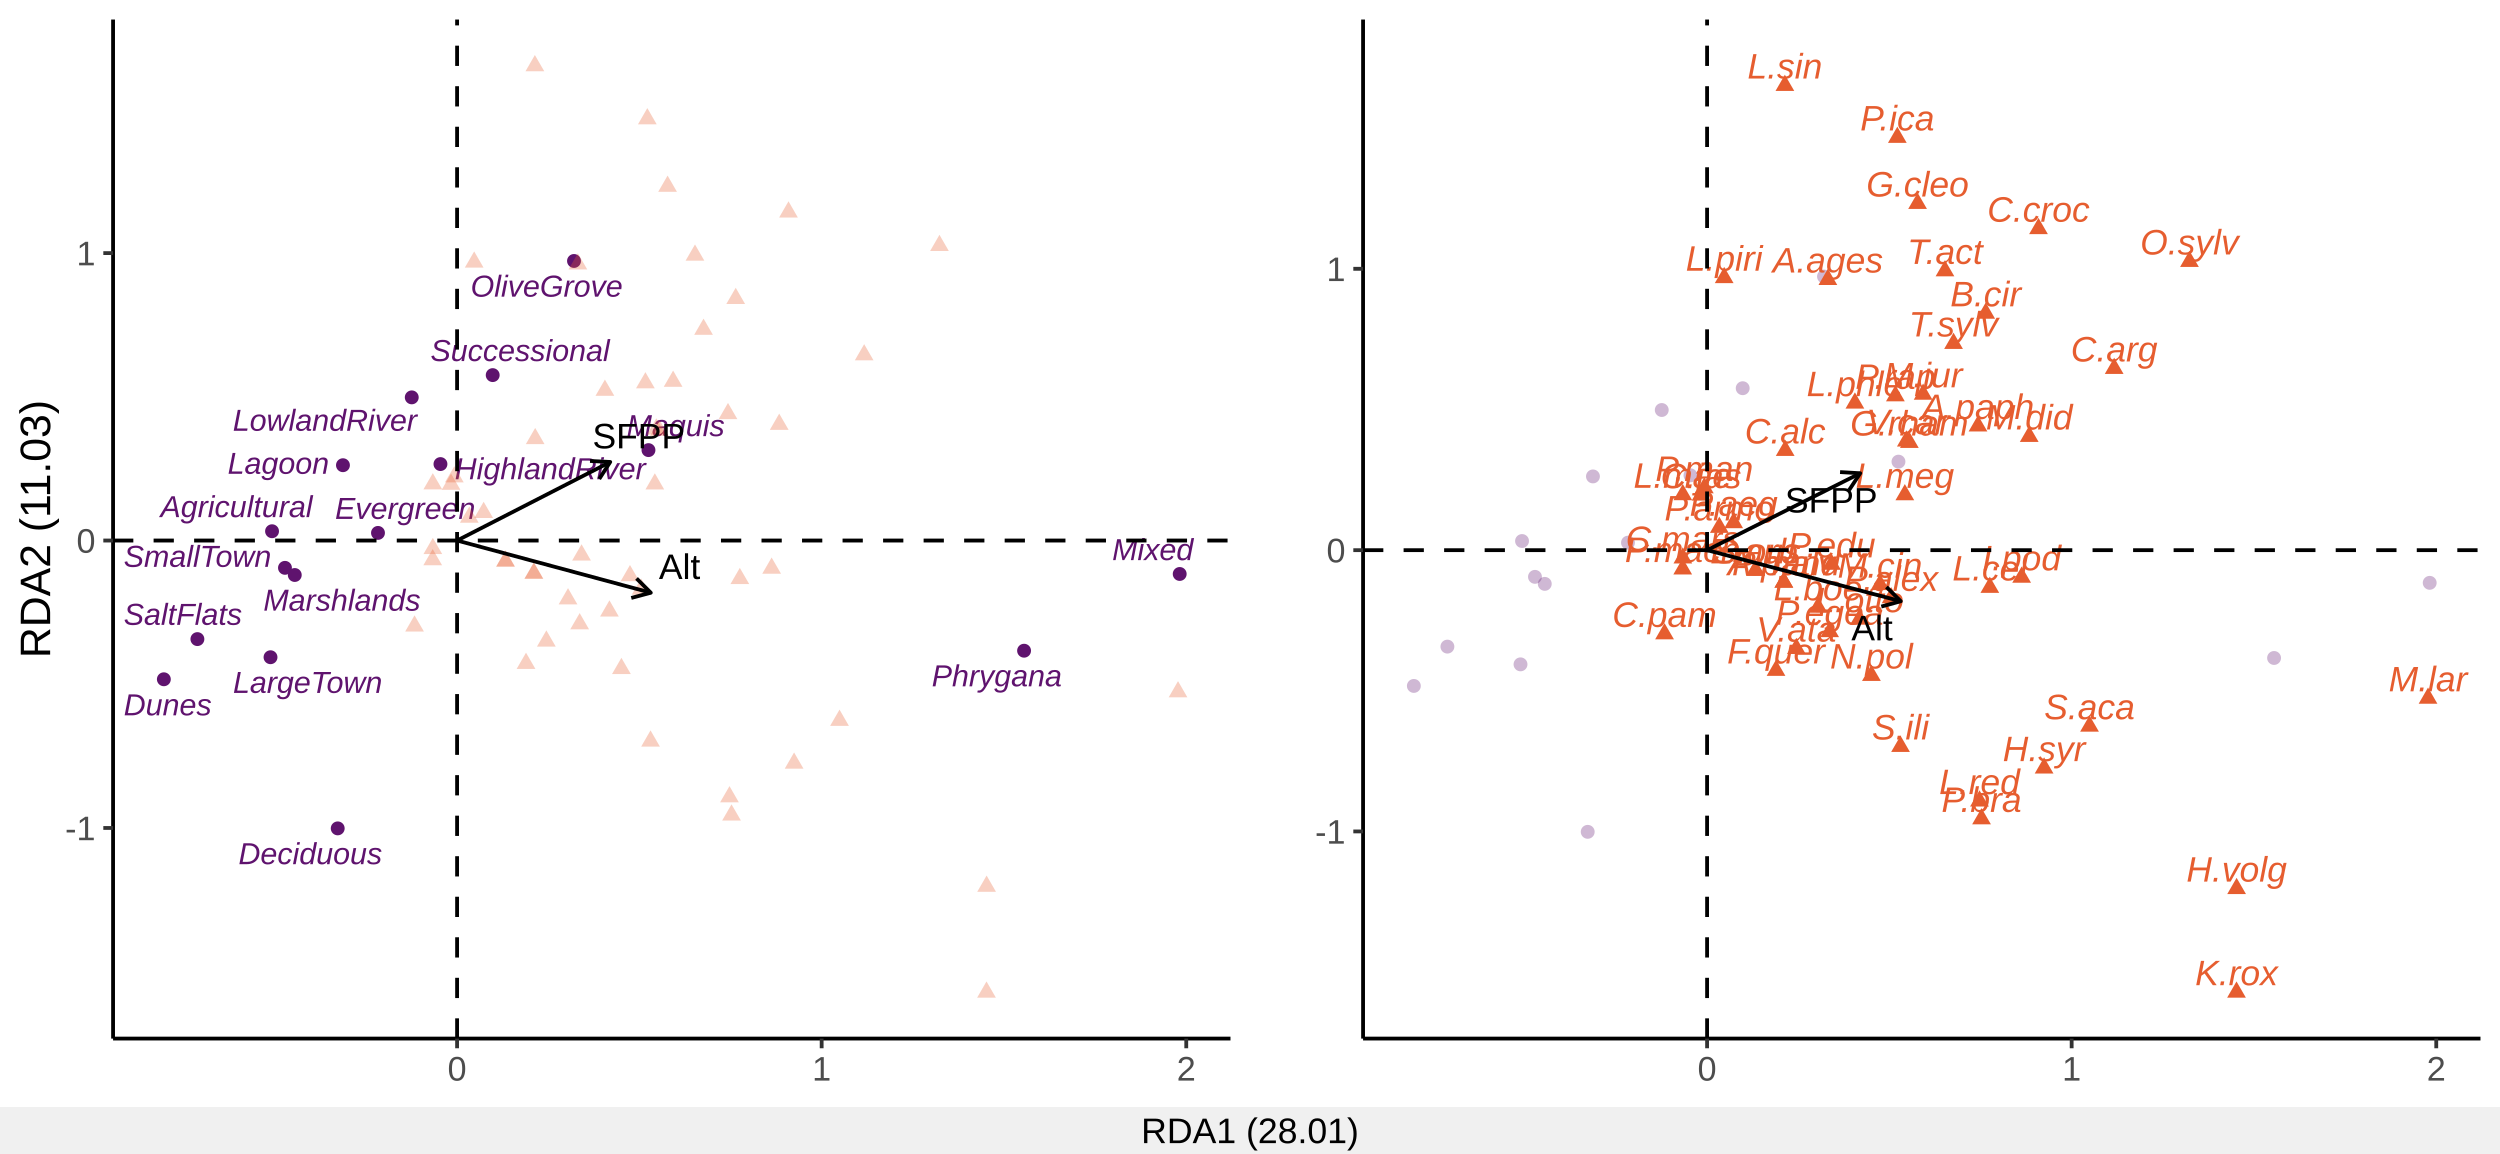
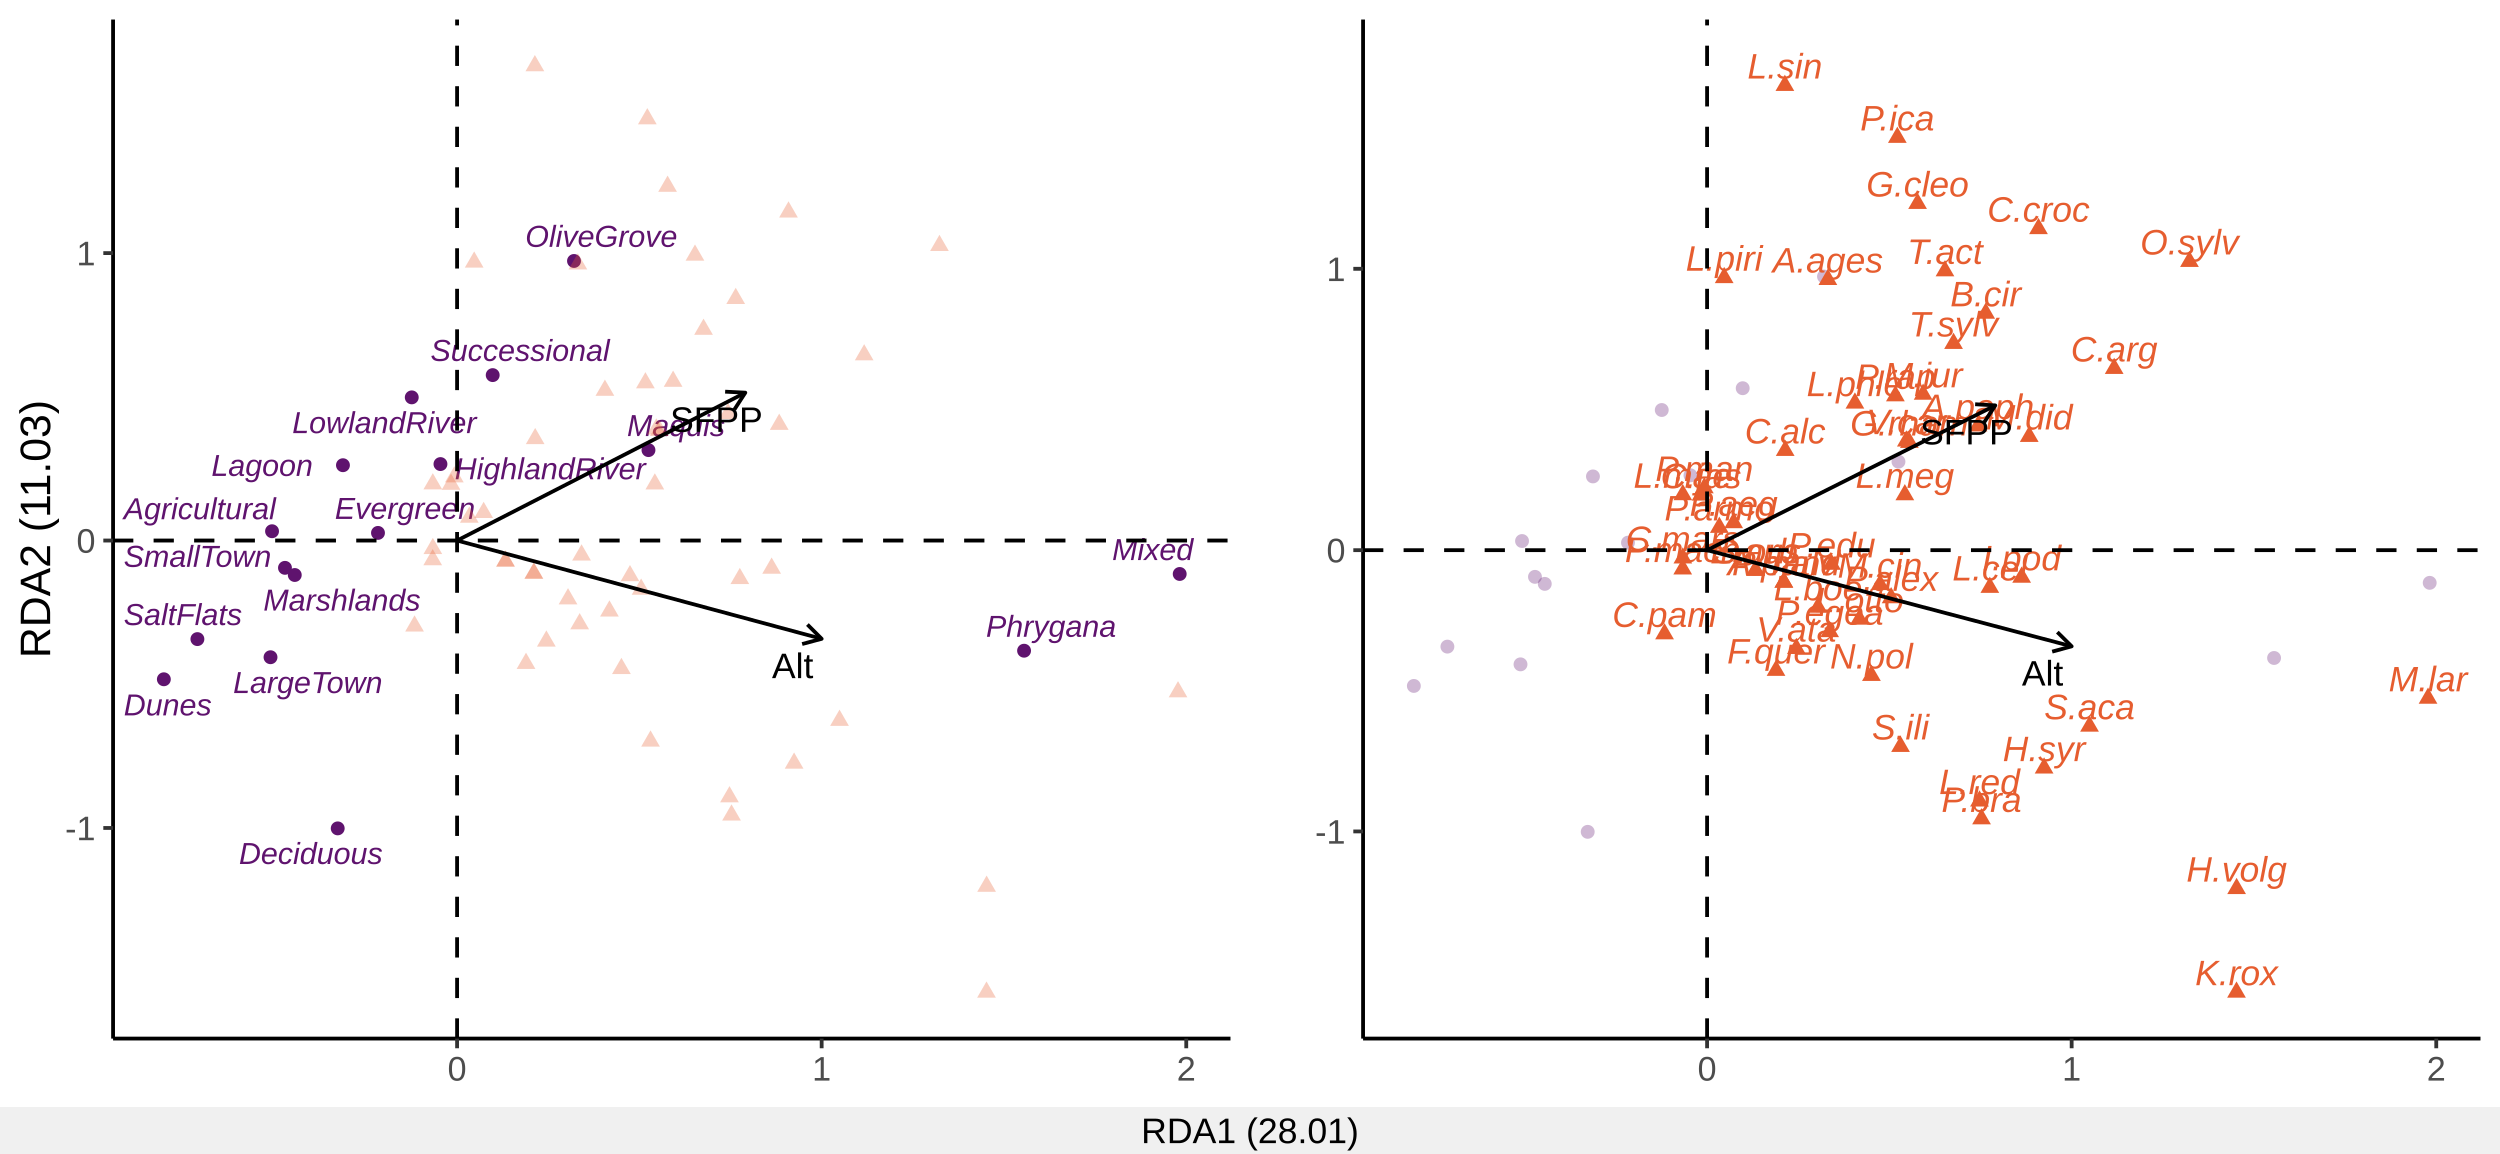
<svg xmlns="http://www.w3.org/2000/svg" width="702.00pt" height="324.00pt" viewBox="0 0 702.00 324.00">
  <g class="svglite">
    <defs>
      <style type="text/css">
    .svglite line, .svglite polyline, .svglite polygon, .svglite path, .svglite rect, .svglite circle {
      fill: none;
      stroke: #000000;
      stroke-linecap: round;
      stroke-linejoin: round;
      stroke-miterlimit: 10.00;
    }
    .svglite text {
      white-space: pre;
    }
    .svglite g.glyphgroup path {
      fill: inherit;
      stroke: none;
    }
  </style>
    </defs>
    <rect width="100%" height="100%" style="stroke: none; fill: none;" />
    <defs>
      <clipPath id="cpMC4wMHw3MDIuMDB8MC4wMHwzMjQuMDA=">
        <rect x="0.00" y="0.00" width="702.00" height="324.00" />
      </clipPath>
    </defs>
    <g clip-path="url(#cpMC4wMHw3MDIuMDB8MC4wMHwzMjQuMDA=)">
</g>
    <defs>
      <clipPath id="cpMC4wMHw3MDIuMDB8MC4wMHwzMTAuODQ=">
        <rect x="0.00" y="0.00" width="702.00" height="310.84" />
      </clipPath>
    </defs>
    <g clip-path="url(#cpMC4wMHw3MDIuMDB8MC4wMHwzMTAuODQ=)">
</g>
    <g clip-path="url(#cpMC4wMHw3MDIuMDB8MC4wMHwzMjQuMDA=)">
</g>
    <defs>
      <clipPath id="cpMC4wMHwzNTEuMDB8MC4wMHwzMTAuODQ=">
        <rect x="0" y="0.00" width="351.00" height="310.84" />
      </clipPath>
    </defs>
    <g clip-path="url(#cpMC4wMHwzNTEuMDB8MC4wMHwzMTAuODQ=)">
      <rect x="0" y="-0" width="351.00" height="310.84" style="stroke-width: 1.07; stroke: #FFFFFF; fill: #FFFFFF;" />
    </g>
    <g clip-path="url(#cpMC4wMHw3MDIuMDB8MC4wMHwzMjQuMDA=)">
</g>
    <defs>
      <clipPath id="cpMzEuNzV8MzQ1LjUyfDUuNDh8MjkxLjYz">
        <rect x="31.75" y="5.48" width="313.77" height="286.15" />
      </clipPath>
    </defs>
    <g clip-path="url(#cpMzEuNzV8MzQ1LjUyfDUuNDh8MjkxLjYz)">
      <rect x="31.75" y="5.48" width="313.77" height="286.15" style="stroke-width: 1.07; stroke: none; fill: #FFFFFF;" />
      <circle cx="106.14" cy="149.64" r="1.95" style="stroke-width: 0.71; stroke: none; fill: #5F136E;" />
      <circle cx="94.83" cy="232.61" r="1.95" style="stroke-width: 0.71; stroke: none; fill: #5F136E;" />
      <circle cx="161.18" cy="73.28" r="1.95" style="stroke-width: 0.71; stroke: none; fill: #5F136E;" />
      <circle cx="182.09" cy="126.39" r="1.95" style="stroke-width: 0.71; stroke: none; fill: #5F136E;" />
      <circle cx="287.56" cy="182.72" r="1.95" style="stroke-width: 0.71; stroke: none; fill: #5F136E;" />
      <circle cx="138.35" cy="105.33" r="1.95" style="stroke-width: 0.71; stroke: none; fill: #5F136E;" />
      <circle cx="76.39" cy="149.17" r="1.95" style="stroke-width: 0.71; stroke: none; fill: #5F136E;" />
      <circle cx="46.01" cy="190.74" r="1.95" style="stroke-width: 0.71; stroke: none; fill: #5F136E;" />
      <circle cx="82.77" cy="161.46" r="1.95" style="stroke-width: 0.71; stroke: none; fill: #5F136E;" />
      <circle cx="115.62" cy="111.58" r="1.95" style="stroke-width: 0.71; stroke: none; fill: #5F136E;" />
      <circle cx="123.68" cy="130.31" r="1.95" style="stroke-width: 0.71; stroke: none; fill: #5F136E;" />
      <circle cx="96.30" cy="130.63" r="1.95" style="stroke-width: 0.71; stroke: none; fill: #5F136E;" />
      <circle cx="55.43" cy="179.46" r="1.95" style="stroke-width: 0.71; stroke: none; fill: #5F136E;" />
      <circle cx="75.96" cy="184.55" r="1.95" style="stroke-width: 0.71; stroke: none; fill: #5F136E;" />
      <circle cx="80.02" cy="159.45" r="1.95" style="stroke-width: 0.71; stroke: none; fill: #5F136E;" />
      <circle cx="331.26" cy="161.17" r="1.95" style="stroke-width: 0.71; stroke: none; fill: #5F136E;" />
-       <text x="113.78" y="145.72" text-anchor="middle" style="font-size: 8.54px; font-style: italic;fill: #5F136E; font-family: &quot;Arial&quot;;" textLength="39.39px" lengthAdjust="spacingAndGlyphs">Evergreen</text>
-       <text x="87.13" y="242.66" text-anchor="middle" style="font-size: 8.54px; font-style: italic;fill: #5F136E; font-family: &quot;Arial&quot;;" textLength="40.33px" lengthAdjust="spacingAndGlyphs">Deciduous</text>
-       <text x="153.50" y="83.31" text-anchor="middle" style="font-size: 8.54px; font-style: italic;fill: #5F136E; font-family: &quot;Arial&quot;;" textLength="42.69px" lengthAdjust="spacingAndGlyphs">OliveGrove</text>
-       <text x="189.72" y="122.47" text-anchor="middle" style="font-size: 8.54px; font-style: italic;fill: #5F136E; font-family: &quot;Arial&quot;;" textLength="27.52px" lengthAdjust="spacingAndGlyphs">Maquis</text>
-       <text x="279.90" y="192.72" text-anchor="middle" style="font-size: 8.54px; font-style: italic;fill: #5F136E; font-family: &quot;Arial&quot;;" textLength="36.55px" lengthAdjust="spacingAndGlyphs">Phrygana</text>
-       <text x="146.04" y="101.39" text-anchor="middle" style="font-size: 8.54px; font-style: italic;fill: #5F136E; font-family: &quot;Arial&quot;;" textLength="50.28px" lengthAdjust="spacingAndGlyphs">Successional</text>
-       <text x="66.41" y="145.22" text-anchor="middle" style="font-size: 8.54px; font-style: italic;fill: #5F136E; font-family: &quot;Arial&quot;;" textLength="42.69px" lengthAdjust="spacingAndGlyphs">Agricultural</text>
-       <text x="47.08" y="200.87" text-anchor="middle" style="font-size: 8.54px; font-style: italic;fill: #5F136E; font-family: &quot;Arial&quot;;" textLength="24.67px" lengthAdjust="spacingAndGlyphs">Dunes</text>
-       <text x="96.01" y="171.48" text-anchor="middle" style="font-size: 8.54px; font-style: italic;fill: #5F136E; font-family: &quot;Arial&quot;;" textLength="44.12px" lengthAdjust="spacingAndGlyphs">Marshlands</text>
-       <text x="91.23" y="120.96" text-anchor="middle" style="font-size: 8.54px; font-style: italic;fill: #5F136E; font-family: &quot;Arial&quot;;" textLength="51.70px" lengthAdjust="spacingAndGlyphs">LowlandRiver</text>
-       <text x="154.49" y="134.57" text-anchor="middle" style="font-size: 8.54px; font-style: italic;fill: #5F136E; font-family: &quot;Arial&quot;;" textLength="53.59px" lengthAdjust="spacingAndGlyphs">HighlandRiver</text>
-       <text x="78.16" y="133.05" text-anchor="middle" style="font-size: 8.54px; font-style: italic;fill: #5F136E; font-family: &quot;Arial&quot;;" textLength="28.50px" lengthAdjust="spacingAndGlyphs">Lagoon</text>
-       <text x="51.35" y="175.46" text-anchor="middle" style="font-size: 8.54px; font-style: italic;fill: #5F136E; font-family: &quot;Arial&quot;;" textLength="33.20px" lengthAdjust="spacingAndGlyphs">SaltFlats</text>
-       <text x="86.39" y="194.57" text-anchor="middle" style="font-size: 8.54px; font-style: italic;fill: #5F136E; font-family: &quot;Arial&quot;;" textLength="41.94px" lengthAdjust="spacingAndGlyphs">LargeTown</text>
+       <text x="113.72" y="145.71" text-anchor="middle" style="font-size: 8.54px; font-style: italic;fill: #5F136E; font-family: &quot;Arial&quot;;" textLength="39.39px" lengthAdjust="spacingAndGlyphs">Evergreen</text>
+       <text x="87.27" y="242.61" text-anchor="middle" style="font-size: 8.54px; font-style: italic;fill: #5F136E; font-family: &quot;Arial&quot;;" textLength="40.33px" lengthAdjust="spacingAndGlyphs">Deciduous</text>
+       <text x="168.85" y="69.32" text-anchor="middle" style="font-size: 8.54px; font-style: italic;fill: #5F136E; font-family: &quot;Arial&quot;;" textLength="42.69px" lengthAdjust="spacingAndGlyphs">OliveGrove</text>
+       <text x="189.82" y="122.45" text-anchor="middle" style="font-size: 8.54px; font-style: italic;fill: #5F136E; font-family: &quot;Arial&quot;;" textLength="27.52px" lengthAdjust="spacingAndGlyphs">Maquis</text>
+       <text x="295.14" y="178.82" text-anchor="middle" style="font-size: 8.54px; font-style: italic;fill: #5F136E; font-family: &quot;Arial&quot;;" textLength="36.55px" lengthAdjust="spacingAndGlyphs">Phrygana</text>
+       <text x="146.04" y="101.36" text-anchor="middle" style="font-size: 8.54px; font-style: italic;fill: #5F136E; font-family: &quot;Arial&quot;;" textLength="50.28px" lengthAdjust="spacingAndGlyphs">Successional</text>
+       <text x="56.09" y="145.80" text-anchor="middle" style="font-size: 8.54px; font-style: italic;fill: #5F136E; font-family: &quot;Arial&quot;;" textLength="42.69px" lengthAdjust="spacingAndGlyphs">Agricultural</text>
+       <text x="47.09" y="200.89" text-anchor="middle" style="font-size: 8.54px; font-style: italic;fill: #5F136E; font-family: &quot;Arial&quot;;" textLength="24.67px" lengthAdjust="spacingAndGlyphs">Dunes</text>
+       <text x="96.01" y="171.46" text-anchor="middle" style="font-size: 8.54px; font-style: italic;fill: #5F136E; font-family: &quot;Arial&quot;;" textLength="44.12px" lengthAdjust="spacingAndGlyphs">Marshlands</text>
+       <text x="107.92" y="121.63" text-anchor="middle" style="font-size: 8.54px; font-style: italic;fill: #5F136E; font-family: &quot;Arial&quot;;" textLength="51.70px" lengthAdjust="spacingAndGlyphs">LowlandRiver</text>
+       <text x="154.49" y="134.58" text-anchor="middle" style="font-size: 8.54px; font-style: italic;fill: #5F136E; font-family: &quot;Arial&quot;;" textLength="53.59px" lengthAdjust="spacingAndGlyphs">HighlandRiver</text>
+       <text x="73.60" y="133.65" text-anchor="middle" style="font-size: 8.54px; font-style: italic;fill: #5F136E; font-family: &quot;Arial&quot;;" textLength="28.50px" lengthAdjust="spacingAndGlyphs">Lagoon</text>
+       <text x="51.35" y="175.52" text-anchor="middle" style="font-size: 8.54px; font-style: italic;fill: #5F136E; font-family: &quot;Arial&quot;;" textLength="33.20px" lengthAdjust="spacingAndGlyphs">SaltFlats</text>
+       <text x="86.43" y="194.61" text-anchor="middle" style="font-size: 8.54px; font-style: italic;fill: #5F136E; font-family: &quot;Arial&quot;;" textLength="41.94px" lengthAdjust="spacingAndGlyphs">LargeTown</text>
      <text x="55.46" y="159.18" text-anchor="middle" style="font-size: 8.54px; font-style: italic;fill: #5F136E; font-family: &quot;Arial&quot;;" textLength="41.42px" lengthAdjust="spacingAndGlyphs">SmallTown</text>
-       <text x="323.68" y="157.28" text-anchor="middle" style="font-size: 8.54px; font-style: italic;fill: #5F136E; font-family: &quot;Arial&quot;;" textLength="22.77px" lengthAdjust="spacingAndGlyphs">Mixed</text>
+       <text x="323.67" y="157.27" text-anchor="middle" style="font-size: 8.54px; font-style: italic;fill: #5F136E; font-family: &quot;Arial&quot;;" textLength="22.77px" lengthAdjust="spacingAndGlyphs">Mixed</text>
      <polygon points="189.01,104.05 191.64,108.61 186.38,108.61 " style="stroke-width: 0.71; stroke: none; fill: #E65D2F; fill-opacity: 0.30;" />
      <polygon points="187.46,49.30 190.09,53.86 184.82,53.86 " style="stroke-width: 0.71; stroke: none; fill: #E65D2F; fill-opacity: 0.30;" />
      <polygon points="330.79,191.26 333.42,195.82 328.16,195.82 " style="stroke-width: 0.71; stroke: none; fill: #E65D2F; fill-opacity: 0.30;" />
      <polygon points="205.41,225.85 208.05,230.41 202.78,230.41 " style="stroke-width: 0.71; stroke: none; fill: #E65D2F; fill-opacity: 0.30;" />
      <polygon points="181.77,30.35 184.40,34.91 179.14,34.91 " style="stroke-width: 0.71; stroke: none; fill: #E65D2F; fill-opacity: 0.30;" />
      <polygon points="195.15,68.64 197.78,73.20 192.51,73.20 " style="stroke-width: 0.71; stroke: none; fill: #E65D2F; fill-opacity: 0.30;" />
      <polygon points="221.41,56.52 224.04,61.08 218.78,61.08 " style="stroke-width: 0.71; stroke: none; fill: #E65D2F; fill-opacity: 0.30;" />
      <polygon points="206.59,80.80 209.22,85.36 203.95,85.36 " style="stroke-width: 0.71; stroke: none; fill: #E65D2F; fill-opacity: 0.30;" />
      <polygon points="263.80,65.93 266.43,70.49 261.17,70.49 " style="stroke-width: 0.71; stroke: none; fill: #E65D2F; fill-opacity: 0.30;" />
      <polygon points="150.19,15.45 152.83,20.01 147.56,20.01 " style="stroke-width: 0.71; stroke: none; fill: #E65D2F; fill-opacity: 0.30;" />
      <polygon points="242.66,96.63 245.29,101.19 240.03,101.19 " style="stroke-width: 0.71; stroke: none; fill: #E65D2F; fill-opacity: 0.30;" />
      <polygon points="277.01,275.58 279.64,280.14 274.38,280.14 " style="stroke-width: 0.71; stroke: none; fill: #E65D2F; fill-opacity: 0.30;" />
      <polygon points="197.55,89.46 200.19,94.02 194.92,94.02 " style="stroke-width: 0.71; stroke: none; fill: #E65D2F; fill-opacity: 0.30;" />
      <polygon points="277.04,245.85 279.67,250.41 274.41,250.41 " style="stroke-width: 0.71; stroke: none; fill: #E65D2F; fill-opacity: 0.30;" />
      <polygon points="169.86,106.58 172.49,111.14 167.22,111.14 " style="stroke-width: 0.71; stroke: none; fill: #E65D2F; fill-opacity: 0.30;" />
      <polygon points="162.26,71.11 164.90,75.67 159.63,75.67 " style="stroke-width: 0.71; stroke: none; fill: #E65D2F; fill-opacity: 0.30;" />
      <polygon points="218.80,116.14 221.44,120.70 216.17,120.70 " style="stroke-width: 0.71; stroke: none; fill: #E65D2F; fill-opacity: 0.30;" />
      <polygon points="204.42,113.14 207.05,117.70 201.79,117.70 " style="stroke-width: 0.71; stroke: none; fill: #E65D2F; fill-opacity: 0.30;" />
      <polygon points="181.23,104.49 183.86,109.05 178.59,109.05 " style="stroke-width: 0.71; stroke: none; fill: #E65D2F; fill-opacity: 0.30;" />
      <polygon points="204.84,220.74 207.47,225.30 202.20,225.30 " style="stroke-width: 0.71; stroke: none; fill: #E65D2F; fill-opacity: 0.30;" />
      <polygon points="184.30,117.46 186.93,122.02 181.67,122.02 " style="stroke-width: 0.71; stroke: none; fill: #E65D2F; fill-opacity: 0.30;" />
      <polygon points="207.74,159.45 210.38,164.01 205.11,164.01 " style="stroke-width: 0.71; stroke: none; fill: #E65D2F; fill-opacity: 0.30;" />
      <polygon points="235.74,199.26 238.37,203.82 233.10,203.82 " style="stroke-width: 0.71; stroke: none; fill: #E65D2F; fill-opacity: 0.30;" />
      <polygon points="185.15,117.87 187.78,122.43 182.52,122.43 " style="stroke-width: 0.71; stroke: none; fill: #E65D2F; fill-opacity: 0.30;" />
      <polygon points="133.15,70.59 135.78,75.15 130.52,75.15 " style="stroke-width: 0.71; stroke: none; fill: #E65D2F; fill-opacity: 0.30;" />
      <polygon points="222.98,211.29 225.62,215.85 220.35,215.85 " style="stroke-width: 0.71; stroke: none; fill: #E65D2F; fill-opacity: 0.30;" />
      <polygon points="216.67,156.54 219.31,161.10 214.04,161.10 " style="stroke-width: 0.71; stroke: none; fill: #E65D2F; fill-opacity: 0.30;" />
      <polygon points="183.88,132.89 186.51,137.45 181.24,137.45 " style="stroke-width: 0.71; stroke: none; fill: #E65D2F; fill-opacity: 0.30;" />
      <polygon points="182.67,205.08 185.30,209.64 180.04,209.64 " style="stroke-width: 0.71; stroke: none; fill: #E65D2F; fill-opacity: 0.30;" />
      <polygon points="176.90,158.65 179.53,163.21 174.27,163.21 " style="stroke-width: 0.71; stroke: none; fill: #E65D2F; fill-opacity: 0.30;" />
      <polygon points="153.42,177.00 156.05,181.56 150.78,181.56 " style="stroke-width: 0.71; stroke: none; fill: #E65D2F; fill-opacity: 0.30;" />
      <polygon points="135.81,140.89 138.45,145.45 133.18,145.45 " style="stroke-width: 0.71; stroke: none; fill: #E65D2F; fill-opacity: 0.30;" />
      <polygon points="174.49,184.71 177.13,189.27 171.86,189.27 " style="stroke-width: 0.71; stroke: none; fill: #E65D2F; fill-opacity: 0.30;" />
      <polygon points="162.77,172.15 165.40,176.71 160.13,176.71 " style="stroke-width: 0.71; stroke: none; fill: #E65D2F; fill-opacity: 0.30;" />
      <polygon points="126.65,132.98 129.28,137.54 124.02,137.54 " style="stroke-width: 0.71; stroke: none; fill: #E65D2F; fill-opacity: 0.30;" />
      <polygon points="180.03,162.44 182.66,167.00 177.39,167.00 " style="stroke-width: 0.71; stroke: none; fill: #E65D2F; fill-opacity: 0.30;" />
      <polygon points="150.28,120.16 152.91,124.72 147.65,124.72 " style="stroke-width: 0.71; stroke: none; fill: #E65D2F; fill-opacity: 0.30;" />
      <polygon points="163.30,152.83 165.93,157.39 160.66,157.39 " style="stroke-width: 0.71; stroke: none; fill: #E65D2F; fill-opacity: 0.30;" />
      <polygon points="121.54,151.02 124.17,155.58 118.91,155.58 " style="stroke-width: 0.71; stroke: none; fill: #E65D2F; fill-opacity: 0.30;" />
      <polygon points="116.40,172.78 119.04,177.34 113.77,177.34 " style="stroke-width: 0.71; stroke: none; fill: #E65D2F; fill-opacity: 0.30;" />
      <polygon points="171.13,168.57 173.76,173.13 168.50,173.13 " style="stroke-width: 0.71; stroke: none; fill: #E65D2F; fill-opacity: 0.30;" />
      <polygon points="121.53,132.86 124.17,137.42 118.90,137.42 " style="stroke-width: 0.71; stroke: none; fill: #E65D2F; fill-opacity: 0.30;" />
      <polygon points="147.71,183.27 150.34,187.83 145.07,187.83 " style="stroke-width: 0.71; stroke: none; fill: #E65D2F; fill-opacity: 0.30;" />
      <polygon points="159.50,165.15 162.13,169.71 156.87,169.71 " style="stroke-width: 0.71; stroke: none; fill: #E65D2F; fill-opacity: 0.30;" />
      <polygon points="149.91,157.95 152.54,162.51 147.27,162.51 " style="stroke-width: 0.71; stroke: none; fill: #E65D2F; fill-opacity: 0.30;" />
      <polygon points="127.58,130.90 130.21,135.46 124.94,135.46 " style="stroke-width: 0.71; stroke: none; fill: #E65D2F; fill-opacity: 0.30;" />
      <polygon points="149.91,157.95 152.54,162.51 147.27,162.51 " style="stroke-width: 0.71; stroke: none; fill: #E65D2F; fill-opacity: 0.30;" />
      <polygon points="121.50,154.17 124.14,158.73 118.87,158.73 " style="stroke-width: 0.71; stroke: none; fill: #E65D2F; fill-opacity: 0.30;" />
      <polygon points="131.78,142.23 134.41,146.79 129.15,146.79 " style="stroke-width: 0.71; stroke: none; fill: #E65D2F; fill-opacity: 0.30;" />
      <polygon points="141.95,154.55 144.58,159.11 139.32,159.11 " style="stroke-width: 0.71; stroke: none; fill: #E65D2F; fill-opacity: 0.30;" />
      <polygon points="141.95,154.55 144.58,159.11 139.32,159.11 " style="stroke-width: 0.71; stroke: none; fill: #E65D2F; fill-opacity: 0.30;" />
-       <line x1="128.35" y1="151.78" x2="182.74" y2="166.44" style="stroke-width: 1.07; stroke-linecap: butt;" />
-       <polyline points="177.26,167.90 182.74,166.44 178.74,162.43 " style="stroke-width: 1.07; stroke-linecap: butt;" />
-       <line x1="128.35" y1="151.78" x2="171.35" y2="129.72" style="stroke-width: 1.07; stroke-linecap: butt;" />
-       <polyline points="168.27,134.49 171.35,129.72 165.68,129.44 " style="stroke-width: 1.07; stroke-linecap: butt;" />
-       <text x="190.83" y="162.58" text-anchor="middle" style="font-size: 9.96px; font-family: &quot;Arial&quot;;" textLength="11.62px" lengthAdjust="spacingAndGlyphs">Alt</text>
-       <text x="179.38" y="125.90" text-anchor="middle" style="font-size: 9.96px; font-family: &quot;Arial&quot;;" textLength="26.00px" lengthAdjust="spacingAndGlyphs">SFPP</text>
+       <line x1="128.35" y1="151.78" x2="230.72" y2="179.38" style="stroke-width: 1.07; stroke-linecap: butt;" />
+       <polyline points="225.24,180.84 230.72,179.38 226.72,175.37 " style="stroke-width: 1.07; stroke-linecap: butt;" />
+       <line x1="128.35" y1="151.78" x2="209.28" y2="110.26" style="stroke-width: 1.07; stroke-linecap: butt;" />
+       <polyline points="206.20,115.02 209.28,110.26 203.62,109.98 " style="stroke-width: 1.07; stroke-linecap: butt;" />
+       <text x="222.58" y="190.42" text-anchor="middle" style="font-size: 9.96px; font-family: &quot;Arial&quot;;" textLength="11.62px" lengthAdjust="spacingAndGlyphs">Alt</text>
+       <text x="201.18" y="121.27" text-anchor="middle" style="font-size: 9.96px; font-family: &quot;Arial&quot;;" textLength="26.00px" lengthAdjust="spacingAndGlyphs">SFPP</text>
      <line x1="31.75" y1="151.78" x2="345.52" y2="151.78" style="stroke-width: 1.07; stroke-dasharray: 5.69,5.69; stroke-linecap: butt;" />
      <line x1="128.35" y1="291.63" x2="128.35" y2="5.48" style="stroke-width: 1.07; stroke-dasharray: 5.69,5.69; stroke-linecap: butt;" />
    </g>
    <g clip-path="url(#cpMC4wMHw3MDIuMDB8MC4wMHwzMjQuMDA=)">
      <polyline points="31.75,291.63 31.75,5.48 " style="stroke-width: 1.07; stroke-linecap: butt;" />
      <text x="26.82" y="235.93" text-anchor="end" style="font-size: 9.60px;fill: #4D4D4D; font-family: &quot;Arial&quot;;" textLength="8.52px" lengthAdjust="spacingAndGlyphs">-1</text>
      <text x="26.82" y="155.21" text-anchor="end" style="font-size: 9.60px;fill: #4D4D4D; font-family: &quot;Arial&quot;;" textLength="5.33px" lengthAdjust="spacingAndGlyphs">0</text>
      <text x="26.82" y="74.50" text-anchor="end" style="font-size: 9.60px;fill: #4D4D4D; font-family: &quot;Arial&quot;;" textLength="5.33px" lengthAdjust="spacingAndGlyphs">1</text>
      <polyline points="29.01,232.49 31.75,232.49 " style="stroke-width: 1.07; stroke: #333333; stroke-linecap: butt;" />
      <polyline points="29.01,151.78 31.75,151.78 " style="stroke-width: 1.07; stroke: #333333; stroke-linecap: butt;" />
      <polyline points="29.01,71.07 31.75,71.07 " style="stroke-width: 1.07; stroke: #333333; stroke-linecap: butt;" />
      <polyline points="31.75,291.63 345.52,291.63 " style="stroke-width: 1.07; stroke-linecap: butt;" />
      <polyline points="128.35,294.36 128.35,291.63 " style="stroke-width: 1.07; stroke: #333333; stroke-linecap: butt;" />
      <polyline points="230.72,294.36 230.72,291.63 " style="stroke-width: 1.07; stroke: #333333; stroke-linecap: butt;" />
      <polyline points="333.10,294.36 333.10,291.63 " style="stroke-width: 1.07; stroke: #333333; stroke-linecap: butt;" />
      <text x="128.35" y="303.43" text-anchor="middle" style="font-size: 9.60px;fill: #4D4D4D; font-family: &quot;Arial&quot;;" textLength="5.33px" lengthAdjust="spacingAndGlyphs">0</text>
      <text x="230.72" y="303.43" text-anchor="middle" style="font-size: 9.60px;fill: #4D4D4D; font-family: &quot;Arial&quot;;" textLength="5.33px" lengthAdjust="spacingAndGlyphs">1</text>
      <text x="333.10" y="303.43" text-anchor="middle" style="font-size: 9.60px;fill: #4D4D4D; font-family: &quot;Arial&quot;;" textLength="5.33px" lengthAdjust="spacingAndGlyphs">2</text>
      <text transform="translate(14.08,148.55) rotate(-90)" text-anchor="middle" style="font-size: 12.00px; font-family: &quot;Arial&quot;;" textLength="72.47px" lengthAdjust="spacingAndGlyphs">RDA2 (11.03)</text>
    </g>
    <defs>
      <clipPath id="cpMzUxLjAwfDcwMi4wMHwwLjAwfDMxMC44NA==">
        <rect x="351.00" y="0.00" width="351.00" height="310.84" />
      </clipPath>
    </defs>
    <g clip-path="url(#cpMzUxLjAwfDcwMi4wMHwwLjAwfDMxMC44NA==)">
      <rect x="351.00" y="-0" width="351.00" height="310.84" style="stroke-width: 1.07; stroke: #FFFFFF; fill: #FFFFFF;" />
    </g>
    <g clip-path="url(#cpMC4wMHw3MDIuMDB8MC4wMHwzMjQuMDA=)">
</g>
    <defs>
      <clipPath id="cpMzgyLjc1fDY5Ni41Mnw1LjQ4fDI5MS42Mw==">
        <rect x="382.75" y="5.48" width="313.77" height="286.15" />
      </clipPath>
    </defs>
    <g clip-path="url(#cpMzgyLjc1fDY5Ni41Mnw1LjQ4fDI5MS42Mw==)">
      <rect x="382.75" y="5.48" width="313.77" height="286.15" style="stroke-width: 1.07; stroke: none; fill: #FFFFFF;" />
      <circle cx="457.14" cy="152.38" r="1.95" style="stroke-width: 0.71; stroke: none; fill: #5F136E; fill-opacity: 0.30;" />
      <circle cx="445.83" cy="233.58" r="1.95" style="stroke-width: 0.71; stroke: none; fill: #5F136E; fill-opacity: 0.30;" />
      <circle cx="512.18" cy="77.65" r="1.95" style="stroke-width: 0.71; stroke: none; fill: #5F136E; fill-opacity: 0.30;" />
      <circle cx="533.09" cy="129.63" r="1.95" style="stroke-width: 0.71; stroke: none; fill: #5F136E; fill-opacity: 0.30;" />
      <circle cx="638.56" cy="184.76" r="1.95" style="stroke-width: 0.71; stroke: none; fill: #5F136E; fill-opacity: 0.30;" />
      <circle cx="489.35" cy="109.01" r="1.95" style="stroke-width: 0.71; stroke: none; fill: #5F136E; fill-opacity: 0.30;" />
      <circle cx="427.39" cy="151.92" r="1.95" style="stroke-width: 0.71; stroke: none; fill: #5F136E; fill-opacity: 0.30;" />
      <circle cx="397.01" cy="192.61" r="1.95" style="stroke-width: 0.71; stroke: none; fill: #5F136E; fill-opacity: 0.30;" />
      <circle cx="433.77" cy="163.95" r="1.95" style="stroke-width: 0.71; stroke: none; fill: #5F136E; fill-opacity: 0.30;" />
      <circle cx="466.62" cy="115.13" r="1.95" style="stroke-width: 0.71; stroke: none; fill: #5F136E; fill-opacity: 0.30;" />
      <circle cx="474.68" cy="133.47" r="1.95" style="stroke-width: 0.71; stroke: none; fill: #5F136E; fill-opacity: 0.30;" />
      <circle cx="447.30" cy="133.78" r="1.95" style="stroke-width: 0.71; stroke: none; fill: #5F136E; fill-opacity: 0.30;" />
      <circle cx="406.43" cy="181.57" r="1.95" style="stroke-width: 0.71; stroke: none; fill: #5F136E; fill-opacity: 0.30;" />
      <circle cx="426.96" cy="186.55" r="1.95" style="stroke-width: 0.71; stroke: none; fill: #5F136E; fill-opacity: 0.30;" />
      <circle cx="431.02" cy="161.98" r="1.95" style="stroke-width: 0.71; stroke: none; fill: #5F136E; fill-opacity: 0.30;" />
      <circle cx="682.26" cy="163.66" r="1.95" style="stroke-width: 0.71; stroke: none; fill: #5F136E; fill-opacity: 0.30;" />
      <polygon points="540.01,107.69 542.64,112.25 537.38,112.25 " style="stroke-width: 0.71; stroke: none; fill: #E65D2F;" />
      <polygon points="538.46,54.11 541.09,58.67 535.82,58.67 " style="stroke-width: 0.71; stroke: none; fill: #E65D2F;" />
      <polygon points="681.79,193.05 684.42,197.61 679.16,197.61 " style="stroke-width: 0.71; stroke: none; fill: #E65D2F;" />
      <polygon points="556.41,226.91 559.05,231.47 553.78,231.47 " style="stroke-width: 0.71; stroke: none; fill: #E65D2F;" />
      <polygon points="532.77,35.56 535.40,40.12 530.14,40.12 " style="stroke-width: 0.71; stroke: none; fill: #E65D2F;" />
      <polygon points="546.15,73.04 548.78,77.60 543.51,77.60 " style="stroke-width: 0.71; stroke: none; fill: #E65D2F;" />
      <polygon points="572.41,61.18 575.04,65.74 569.78,65.74 " style="stroke-width: 0.71; stroke: none; fill: #E65D2F;" />
      <polygon points="557.59,84.94 560.22,89.50 554.95,89.50 " style="stroke-width: 0.71; stroke: none; fill: #E65D2F;" />
      <polygon points="614.80,70.39 617.43,74.95 612.17,74.95 " style="stroke-width: 0.71; stroke: none; fill: #E65D2F;" />
      <polygon points="501.19,20.98 503.83,25.54 498.56,25.54 " style="stroke-width: 0.71; stroke: none; fill: #E65D2F;" />
      <polygon points="593.66,100.44 596.29,105.00 591.03,105.00 " style="stroke-width: 0.71; stroke: none; fill: #E65D2F;" />
      <polygon points="628.01,275.58 630.64,280.14 625.38,280.14 " style="stroke-width: 0.71; stroke: none; fill: #E65D2F;" />
      <polygon points="548.55,93.42 551.19,97.98 545.92,97.98 " style="stroke-width: 0.71; stroke: none; fill: #E65D2F;" />
      <polygon points="628.04,246.49 630.67,251.05 625.41,251.05 " style="stroke-width: 0.71; stroke: none; fill: #E65D2F;" />
      <polygon points="520.86,110.17 523.49,114.73 518.22,114.73 " style="stroke-width: 0.71; stroke: none; fill: #E65D2F;" />
      <polygon points="513.26,75.46 515.90,80.02 510.63,80.02 " style="stroke-width: 0.71; stroke: none; fill: #E65D2F;" />
      <polygon points="569.80,119.53 572.44,124.09 567.17,124.09 " style="stroke-width: 0.71; stroke: none; fill: #E65D2F;" />
      <polygon points="555.42,116.59 558.05,121.15 552.79,121.15 " style="stroke-width: 0.71; stroke: none; fill: #E65D2F;" />
      <polygon points="532.23,108.13 534.86,112.69 529.59,112.69 " style="stroke-width: 0.71; stroke: none; fill: #E65D2F;" />
      <polygon points="555.84,221.91 558.47,226.47 553.20,226.47 " style="stroke-width: 0.71; stroke: none; fill: #E65D2F;" />
      <polygon points="535.30,120.82 537.93,125.38 532.67,125.38 " style="stroke-width: 0.71; stroke: none; fill: #E65D2F;" />
      <polygon points="558.74,161.92 561.38,166.48 556.11,166.48 " style="stroke-width: 0.71; stroke: none; fill: #E65D2F;" />
      <polygon points="586.74,200.89 589.37,205.45 584.10,205.45 " style="stroke-width: 0.71; stroke: none; fill: #E65D2F;" />
      <polygon points="536.15,121.22 538.78,125.78 533.52,125.78 " style="stroke-width: 0.71; stroke: none; fill: #E65D2F;" />
      <polygon points="484.15,74.94 486.78,79.50 481.52,79.50 " style="stroke-width: 0.71; stroke: none; fill: #E65D2F;" />
      <polygon points="573.98,212.65 576.62,217.21 571.35,217.21 " style="stroke-width: 0.71; stroke: none; fill: #E65D2F;" />
      <polygon points="567.67,159.07 570.31,163.63 565.04,163.63 " style="stroke-width: 0.71; stroke: none; fill: #E65D2F;" />
      <polygon points="534.88,135.92 537.51,140.48 532.24,140.48 " style="stroke-width: 0.71; stroke: none; fill: #E65D2F;" />
      <polygon points="533.67,206.58 536.30,211.14 531.04,211.14 " style="stroke-width: 0.71; stroke: none; fill: #E65D2F;" />
      <polygon points="527.90,161.13 530.53,165.69 525.27,165.69 " style="stroke-width: 0.71; stroke: none; fill: #E65D2F;" />
      <polygon points="504.42,179.09 507.05,183.65 501.78,183.65 " style="stroke-width: 0.71; stroke: none; fill: #E65D2F;" />
      <polygon points="486.81,143.76 489.45,148.32 484.18,148.32 " style="stroke-width: 0.71; stroke: none; fill: #E65D2F;" />
      <polygon points="525.49,186.64 528.13,191.20 522.86,191.20 " style="stroke-width: 0.71; stroke: none; fill: #E65D2F;" />
      <polygon points="513.77,174.35 516.40,178.91 511.13,178.91 " style="stroke-width: 0.71; stroke: none; fill: #E65D2F;" />
      <polygon points="477.65,136.01 480.28,140.57 475.02,140.57 " style="stroke-width: 0.71; stroke: none; fill: #E65D2F;" />
      <polygon points="531.03,164.84 533.66,169.40 528.39,169.40 " style="stroke-width: 0.71; stroke: none; fill: #E65D2F;" />
      <polygon points="501.28,123.46 503.91,128.02 498.65,128.02 " style="stroke-width: 0.71; stroke: none; fill: #E65D2F;" />
      <polygon points="514.30,155.44 516.93,160.00 511.66,160.00 " style="stroke-width: 0.71; stroke: none; fill: #E65D2F;" />
      <polygon points="472.54,153.67 475.17,158.23 469.91,158.23 " style="stroke-width: 0.71; stroke: none; fill: #E65D2F;" />
      <polygon points="467.40,174.96 470.04,179.52 464.77,179.52 " style="stroke-width: 0.71; stroke: none; fill: #E65D2F;" />
      <polygon points="522.13,170.84 524.76,175.40 519.50,175.40 " style="stroke-width: 0.71; stroke: none; fill: #E65D2F;" />
      <polygon points="472.53,135.90 475.17,140.46 469.90,140.46 " style="stroke-width: 0.71; stroke: none; fill: #E65D2F;" />
      <polygon points="498.71,185.23 501.34,189.79 496.07,189.79 " style="stroke-width: 0.71; stroke: none; fill: #E65D2F;" />
      <polygon points="510.50,167.49 513.13,172.05 507.87,172.05 " style="stroke-width: 0.71; stroke: none; fill: #E65D2F;" />
      <polygon points="500.91,160.45 503.54,165.01 498.27,165.01 " style="stroke-width: 0.71; stroke: none; fill: #E65D2F;" />
      <polygon points="478.58,133.97 481.21,138.53 475.94,138.53 " style="stroke-width: 0.71; stroke: none; fill: #E65D2F;" />
      <polygon points="500.91,160.45 503.54,165.01 498.27,165.01 " style="stroke-width: 0.71; stroke: none; fill: #E65D2F;" />
      <polygon points="472.50,156.75 475.14,161.31 469.87,161.31 " style="stroke-width: 0.71; stroke: none; fill: #E65D2F;" />
      <polygon points="482.78,145.06 485.41,149.62 480.15,149.62 " style="stroke-width: 0.71; stroke: none; fill: #E65D2F;" />
      <polygon points="492.95,157.12 495.58,161.68 490.32,161.68 " style="stroke-width: 0.71; stroke: none; fill: #E65D2F;" />
      <polygon points="492.95,157.12 495.58,161.68 490.32,161.68 " style="stroke-width: 0.71; stroke: none; fill: #E65D2F;" />
      <text x="540.01" y="108.77" text-anchor="middle" style="font-size: 9.96px; font-style: italic;fill: #E65D2F; font-family: &quot;Arial&quot;;" textLength="22.12px" lengthAdjust="spacingAndGlyphs">M.jur</text>
      <text x="538.46" y="55.19" text-anchor="middle" style="font-size: 9.96px; font-style: italic;fill: #E65D2F; font-family: &quot;Arial&quot;;" textLength="28.77px" lengthAdjust="spacingAndGlyphs">G.cleo</text>
      <text x="681.79" y="194.13" text-anchor="middle" style="font-size: 9.96px; font-style: italic;fill: #E65D2F; font-family: &quot;Arial&quot;;" textLength="22.12px" lengthAdjust="spacingAndGlyphs">M.lar</text>
      <text x="556.41" y="227.99" text-anchor="middle" style="font-size: 9.96px; font-style: italic;fill: #E65D2F; font-family: &quot;Arial&quot;;" textLength="22.50px" lengthAdjust="spacingAndGlyphs">P.bra</text>
      <text x="532.77" y="36.63" text-anchor="middle" style="font-size: 9.96px; font-style: italic;fill: #E65D2F; font-family: &quot;Arial&quot;;" textLength="20.86px" lengthAdjust="spacingAndGlyphs">P.ica</text>
      <text x="546.15" y="74.11" text-anchor="middle" style="font-size: 9.96px; font-style: italic;fill: #E65D2F; font-family: &quot;Arial&quot;;" textLength="21.22px" lengthAdjust="spacingAndGlyphs">T.act</text>
      <text x="572.41" y="62.26" text-anchor="middle" style="font-size: 9.96px; font-style: italic;fill: #E65D2F; font-family: &quot;Arial&quot;;" textLength="28.77px" lengthAdjust="spacingAndGlyphs">C.croc</text>
      <text x="557.59" y="86.02" text-anchor="middle" style="font-size: 9.96px; font-style: italic;fill: #E65D2F; font-family: &quot;Arial&quot;;" textLength="19.92px" lengthAdjust="spacingAndGlyphs">B.cir</text>
      <text x="614.80" y="71.46" text-anchor="middle" style="font-size: 9.96px; font-style: italic;fill: #E65D2F; font-family: &quot;Arial&quot;;" textLength="27.67px" lengthAdjust="spacingAndGlyphs">O.sylv</text>
      <text x="501.19" y="22.05" text-anchor="middle" style="font-size: 9.96px; font-style: italic;fill: #E65D2F; font-family: &quot;Arial&quot;;" textLength="21.03px" lengthAdjust="spacingAndGlyphs">L.sin</text>
      <text x="593.66" y="101.51" text-anchor="middle" style="font-size: 9.96px; font-style: italic;fill: #E65D2F; font-family: &quot;Arial&quot;;" textLength="24.33px" lengthAdjust="spacingAndGlyphs">C.arg</text>
      <text x="628.01" y="276.65" text-anchor="middle" style="font-size: 9.96px; font-style: italic;fill: #E65D2F; font-family: &quot;Arial&quot;;" textLength="23.23px" lengthAdjust="spacingAndGlyphs">K.rox</text>
      <text x="548.55" y="94.49" text-anchor="middle" style="font-size: 9.96px; font-style: italic;fill: #E65D2F; font-family: &quot;Arial&quot;;" textLength="25.11px" lengthAdjust="spacingAndGlyphs">T.sylv</text>
      <text x="628.04" y="247.56" text-anchor="middle" style="font-size: 9.96px; font-style: italic;fill: #E65D2F; font-family: &quot;Arial&quot;;" textLength="28.22px" lengthAdjust="spacingAndGlyphs">H.volg</text>
      <text x="520.86" y="111.24" text-anchor="middle" style="font-size: 9.96px; font-style: italic;fill: #E65D2F; font-family: &quot;Arial&quot;;" textLength="27.11px" lengthAdjust="spacingAndGlyphs">L.phle</text>
      <text x="513.26" y="76.53" text-anchor="middle" style="font-size: 9.96px; font-style: italic;fill: #E65D2F; font-family: &quot;Arial&quot;;" textLength="30.98px" lengthAdjust="spacingAndGlyphs">A.ages</text>
      <text x="569.80" y="120.60" text-anchor="middle" style="font-size: 9.96px; font-style: italic;fill: #E65D2F; font-family: &quot;Arial&quot;;" textLength="24.34px" lengthAdjust="spacingAndGlyphs">M.did</text>
      <text x="555.42" y="117.66" text-anchor="middle" style="font-size: 9.96px; font-style: italic;fill: #E65D2F; font-family: &quot;Arial&quot;;" textLength="31.53px" lengthAdjust="spacingAndGlyphs">A.paph</text>
      <text x="532.23" y="109.20" text-anchor="middle" style="font-size: 9.96px; font-style: italic;fill: #E65D2F; font-family: &quot;Arial&quot;;" textLength="22.50px" lengthAdjust="spacingAndGlyphs">P.rap</text>
      <text x="555.84" y="222.98" text-anchor="middle" style="font-size: 9.96px; font-style: italic;fill: #E65D2F; font-family: &quot;Arial&quot;;" textLength="22.67px" lengthAdjust="spacingAndGlyphs">L.red</text>
      <text x="535.30" y="121.90" text-anchor="middle" style="font-size: 9.96px; font-style: italic;fill: #E65D2F; font-family: &quot;Arial&quot;;" textLength="22.50px" lengthAdjust="spacingAndGlyphs">V.car</text>
      <text x="558.74" y="163.00" text-anchor="middle" style="font-size: 9.96px; font-style: italic;fill: #E65D2F; font-family: &quot;Arial&quot;;" textLength="21.03px" lengthAdjust="spacingAndGlyphs">L.cel</text>
      <text x="586.74" y="201.96" text-anchor="middle" style="font-size: 9.96px; font-style: italic;fill: #E65D2F; font-family: &quot;Arial&quot;;" textLength="25.45px" lengthAdjust="spacingAndGlyphs">S.aca</text>
      <text x="536.15" y="122.30" text-anchor="middle" style="font-size: 9.96px; font-style: italic;fill: #E65D2F; font-family: &quot;Arial&quot;;" textLength="33.17px" lengthAdjust="spacingAndGlyphs">G.rham</text>
      <text x="484.15" y="76.02" text-anchor="middle" style="font-size: 9.96px; font-style: italic;fill: #E65D2F; font-family: &quot;Arial&quot;;" textLength="21.58px" lengthAdjust="spacingAndGlyphs">L.piri</text>
      <text x="573.98" y="213.73" text-anchor="middle" style="font-size: 9.96px; font-style: italic;fill: #E65D2F; font-family: &quot;Arial&quot;;" textLength="23.23px" lengthAdjust="spacingAndGlyphs">H.syr</text>
      <text x="567.67" y="160.14" text-anchor="middle" style="font-size: 9.96px; font-style: italic;fill: #E65D2F; font-family: &quot;Arial&quot;;" textLength="22.12px" lengthAdjust="spacingAndGlyphs">I.pod</text>
      <text x="534.88" y="137.00" text-anchor="middle" style="font-size: 9.96px; font-style: italic;fill: #E65D2F; font-family: &quot;Arial&quot;;" textLength="27.66px" lengthAdjust="spacingAndGlyphs">L.meg</text>
      <text x="533.67" y="207.65" text-anchor="middle" style="font-size: 9.96px; font-style: italic;fill: #E65D2F; font-family: &quot;Arial&quot;;" textLength="16.06px" lengthAdjust="spacingAndGlyphs">S.ili</text>
      <text x="527.90" y="162.21" text-anchor="middle" style="font-size: 9.96px; font-style: italic;fill: #E65D2F; font-family: &quot;Arial&quot;;" textLength="23.80px" lengthAdjust="spacingAndGlyphs">M.cin</text>
      <text x="504.42" y="180.17" text-anchor="middle" style="font-size: 9.96px; font-style: italic;fill: #E65D2F; font-family: &quot;Arial&quot;;" textLength="22.50px" lengthAdjust="spacingAndGlyphs">V.ata</text>
      <text x="486.81" y="144.83" text-anchor="middle" style="font-size: 9.96px; font-style: italic;fill: #E65D2F; font-family: &quot;Arial&quot;;" textLength="24.72px" lengthAdjust="spacingAndGlyphs">P.aeg</text>
      <text x="525.49" y="187.72" text-anchor="middle" style="font-size: 9.96px; font-style: italic;fill: #E65D2F; font-family: &quot;Arial&quot;;" textLength="23.23px" lengthAdjust="spacingAndGlyphs">N.pol</text>
      <text x="513.77" y="175.42" text-anchor="middle" style="font-size: 9.96px; font-style: italic;fill: #E65D2F; font-family: &quot;Arial&quot;;" textLength="30.25px" lengthAdjust="spacingAndGlyphs">P.egea</text>
      <text x="477.65" y="137.09" text-anchor="middle" style="font-size: 9.96px; font-style: italic;fill: #E65D2F; font-family: &quot;Arial&quot;;" textLength="22.69px" lengthAdjust="spacingAndGlyphs">C.jas</text>
      <text x="531.03" y="165.92" text-anchor="middle" style="font-size: 9.96px; font-style: italic;fill: #E65D2F; font-family: &quot;Arial&quot;;" textLength="26.39px" lengthAdjust="spacingAndGlyphs">P.alex</text>
      <text x="501.28" y="124.53" text-anchor="middle" style="font-size: 9.96px; font-style: italic;fill: #E65D2F; font-family: &quot;Arial&quot;;" textLength="22.69px" lengthAdjust="spacingAndGlyphs">C.alc</text>
      <text x="514.30" y="156.52" text-anchor="middle" style="font-size: 9.96px; font-style: italic;fill: #E65D2F; font-family: &quot;Arial&quot;;" textLength="24.72px" lengthAdjust="spacingAndGlyphs">P.edu</text>
      <text x="472.54" y="154.74" text-anchor="middle" style="font-size: 9.96px; font-style: italic;fill: #E65D2F; font-family: &quot;Arial&quot;;" textLength="32.08px" lengthAdjust="spacingAndGlyphs">C.mars</text>
      <text x="467.40" y="176.04" text-anchor="middle" style="font-size: 9.96px; font-style: italic;fill: #E65D2F; font-family: &quot;Arial&quot;;" textLength="29.31px" lengthAdjust="spacingAndGlyphs">C.pam</text>
      <text x="522.13" y="171.91" text-anchor="middle" style="font-size: 9.96px; font-style: italic;fill: #E65D2F; font-family: &quot;Arial&quot;;" textLength="24.89px" lengthAdjust="spacingAndGlyphs">L.otto</text>
      <text x="472.53" y="136.97" text-anchor="middle" style="font-size: 9.96px; font-style: italic;fill: #E65D2F; font-family: &quot;Arial&quot;;" textLength="27.66px" lengthAdjust="spacingAndGlyphs">L.mae</text>
      <text x="498.71" y="186.31" text-anchor="middle" style="font-size: 9.96px; font-style: italic;fill: #E65D2F; font-family: &quot;Arial&quot;;" textLength="27.47px" lengthAdjust="spacingAndGlyphs">F.quer</text>
      <text x="510.50" y="168.57" text-anchor="middle" style="font-size: 9.96px; font-style: italic;fill: #E65D2F; font-family: &quot;Arial&quot;;" textLength="24.89px" lengthAdjust="spacingAndGlyphs">L.boe</text>
      <text x="500.91" y="161.53" text-anchor="middle" style="font-size: 9.96px; font-style: italic;fill: #E65D2F; font-family: &quot;Arial&quot;;" textLength="29.16px" lengthAdjust="spacingAndGlyphs">P.malv</text>
      <text x="478.58" y="135.04" text-anchor="middle" style="font-size: 9.96px; font-style: italic;fill: #E65D2F; font-family: &quot;Arial&quot;;" textLength="27.48px" lengthAdjust="spacingAndGlyphs">P.man</text>
      <text x="500.91" y="161.53" text-anchor="middle" style="font-size: 9.96px; font-style: italic;fill: #E65D2F; font-family: &quot;Arial&quot;;" textLength="31.53px" lengthAdjust="spacingAndGlyphs">A.pand</text>
      <text x="472.50" y="157.82" text-anchor="middle" style="font-size: 9.96px; font-style: italic;fill: #E65D2F; font-family: &quot;Arial&quot;;" textLength="32.47px" lengthAdjust="spacingAndGlyphs">P.mach</text>
      <text x="482.78" y="146.14" text-anchor="middle" style="font-size: 9.96px; font-style: italic;fill: #E65D2F; font-family: &quot;Arial&quot;;" textLength="30.80px" lengthAdjust="spacingAndGlyphs">P.armo</text>
      <text x="492.95" y="158.20" text-anchor="middle" style="font-size: 9.96px; font-style: italic;fill: #E65D2F; font-family: &quot;Arial&quot;;" textLength="23.78px" lengthAdjust="spacingAndGlyphs">S.orb</text>
      <text x="492.95" y="158.20" text-anchor="middle" style="font-size: 9.96px; font-style: italic;fill: #E65D2F; font-family: &quot;Arial&quot;;" textLength="25.45px" lengthAdjust="spacingAndGlyphs">E.aus</text>
-       <line x1="479.35" y1="154.48" x2="533.74" y2="168.83" style="stroke-width: 1.07; stroke-linecap: butt;" />
-       <polyline points="528.27,170.32 533.74,168.83 529.71,164.83 " style="stroke-width: 1.07; stroke-linecap: butt;" />
-       <line x1="479.35" y1="154.48" x2="522.35" y2="132.89" style="stroke-width: 1.07; stroke-linecap: butt;" />
-       <polyline points="519.23,137.62 522.35,132.89 516.69,132.56 " style="stroke-width: 1.07; stroke-linecap: butt;" />
-       <text x="525.67" y="179.80" text-anchor="middle" style="font-size: 9.96px; font-family: &quot;Arial&quot;;" textLength="11.62px" lengthAdjust="spacingAndGlyphs">Alt</text>
-       <text x="514.22" y="143.91" text-anchor="middle" style="font-size: 9.96px; font-family: &quot;Arial&quot;;" textLength="26.00px" lengthAdjust="spacingAndGlyphs">SFPP</text>
+       <line x1="479.35" y1="154.48" x2="581.72" y2="181.49" style="stroke-width: 1.07; stroke-linecap: butt;" />
+       <polyline points="576.25,182.98 581.72,181.49 577.70,177.50 " style="stroke-width: 1.07; stroke-linecap: butt;" />
+       <line x1="479.35" y1="154.48" x2="560.28" y2="113.84" style="stroke-width: 1.07; stroke-linecap: butt;" />
+       <polyline points="557.16,118.58 560.28,113.84 554.62,113.51 " style="stroke-width: 1.07; stroke-linecap: butt;" />
+       <text x="573.56" y="192.50" text-anchor="middle" style="font-size: 9.96px; font-family: &quot;Arial&quot;;" textLength="11.62px" lengthAdjust="spacingAndGlyphs">Alt</text>
+       <text x="552.18" y="124.79" text-anchor="middle" style="font-size: 9.96px; font-family: &quot;Arial&quot;;" textLength="26.00px" lengthAdjust="spacingAndGlyphs">SFPP</text>
      <line x1="382.75" y1="154.48" x2="696.52" y2="154.48" style="stroke-width: 1.07; stroke-dasharray: 5.69,5.69; stroke-linecap: butt;" />
      <line x1="479.35" y1="291.63" x2="479.35" y2="5.48" style="stroke-width: 1.07; stroke-dasharray: 5.69,5.69; stroke-linecap: butt;" />
    </g>
    <g clip-path="url(#cpMC4wMHw3MDIuMDB8MC4wMHwzMjQuMDA=)">
      <polyline points="382.75,291.63 382.75,5.48 " style="stroke-width: 1.07; stroke-linecap: butt;" />
      <text x="377.82" y="236.91" text-anchor="end" style="font-size: 9.60px;fill: #4D4D4D; font-family: &quot;Arial&quot;;" textLength="8.52px" lengthAdjust="spacingAndGlyphs">-1</text>
      <text x="377.82" y="157.91" text-anchor="end" style="font-size: 9.60px;fill: #4D4D4D; font-family: &quot;Arial&quot;;" textLength="5.33px" lengthAdjust="spacingAndGlyphs">0</text>
      <text x="377.82" y="78.92" text-anchor="end" style="font-size: 9.60px;fill: #4D4D4D; font-family: &quot;Arial&quot;;" textLength="5.33px" lengthAdjust="spacingAndGlyphs">1</text>
      <polyline points="380.01,233.47 382.75,233.47 " style="stroke-width: 1.07; stroke: #333333; stroke-linecap: butt;" />
      <polyline points="380.01,154.48 382.75,154.48 " style="stroke-width: 1.07; stroke: #333333; stroke-linecap: butt;" />
      <polyline points="380.01,75.48 382.75,75.48 " style="stroke-width: 1.07; stroke: #333333; stroke-linecap: butt;" />
      <polyline points="382.75,291.63 696.52,291.63 " style="stroke-width: 1.07; stroke-linecap: butt;" />
      <polyline points="479.35,294.36 479.35,291.63 " style="stroke-width: 1.07; stroke: #333333; stroke-linecap: butt;" />
      <polyline points="581.72,294.36 581.72,291.63 " style="stroke-width: 1.07; stroke: #333333; stroke-linecap: butt;" />
      <polyline points="684.10,294.36 684.10,291.63 " style="stroke-width: 1.07; stroke: #333333; stroke-linecap: butt;" />
      <text x="479.35" y="303.43" text-anchor="middle" style="font-size: 9.60px;fill: #4D4D4D; font-family: &quot;Arial&quot;;" textLength="5.33px" lengthAdjust="spacingAndGlyphs">0</text>
      <text x="581.72" y="303.43" text-anchor="middle" style="font-size: 9.60px;fill: #4D4D4D; font-family: &quot;Arial&quot;;" textLength="5.33px" lengthAdjust="spacingAndGlyphs">1</text>
      <text x="684.10" y="303.43" text-anchor="middle" style="font-size: 9.60px;fill: #4D4D4D; font-family: &quot;Arial&quot;;" textLength="5.33px" lengthAdjust="spacingAndGlyphs">2</text>
      <text x="351.00" y="321.00" text-anchor="middle" style="font-size: 10.00px; font-family: &quot;Arial&quot;;" textLength="61.14px" lengthAdjust="spacingAndGlyphs">RDA1 (28.01)</text>
    </g>
  </g>
</svg>
